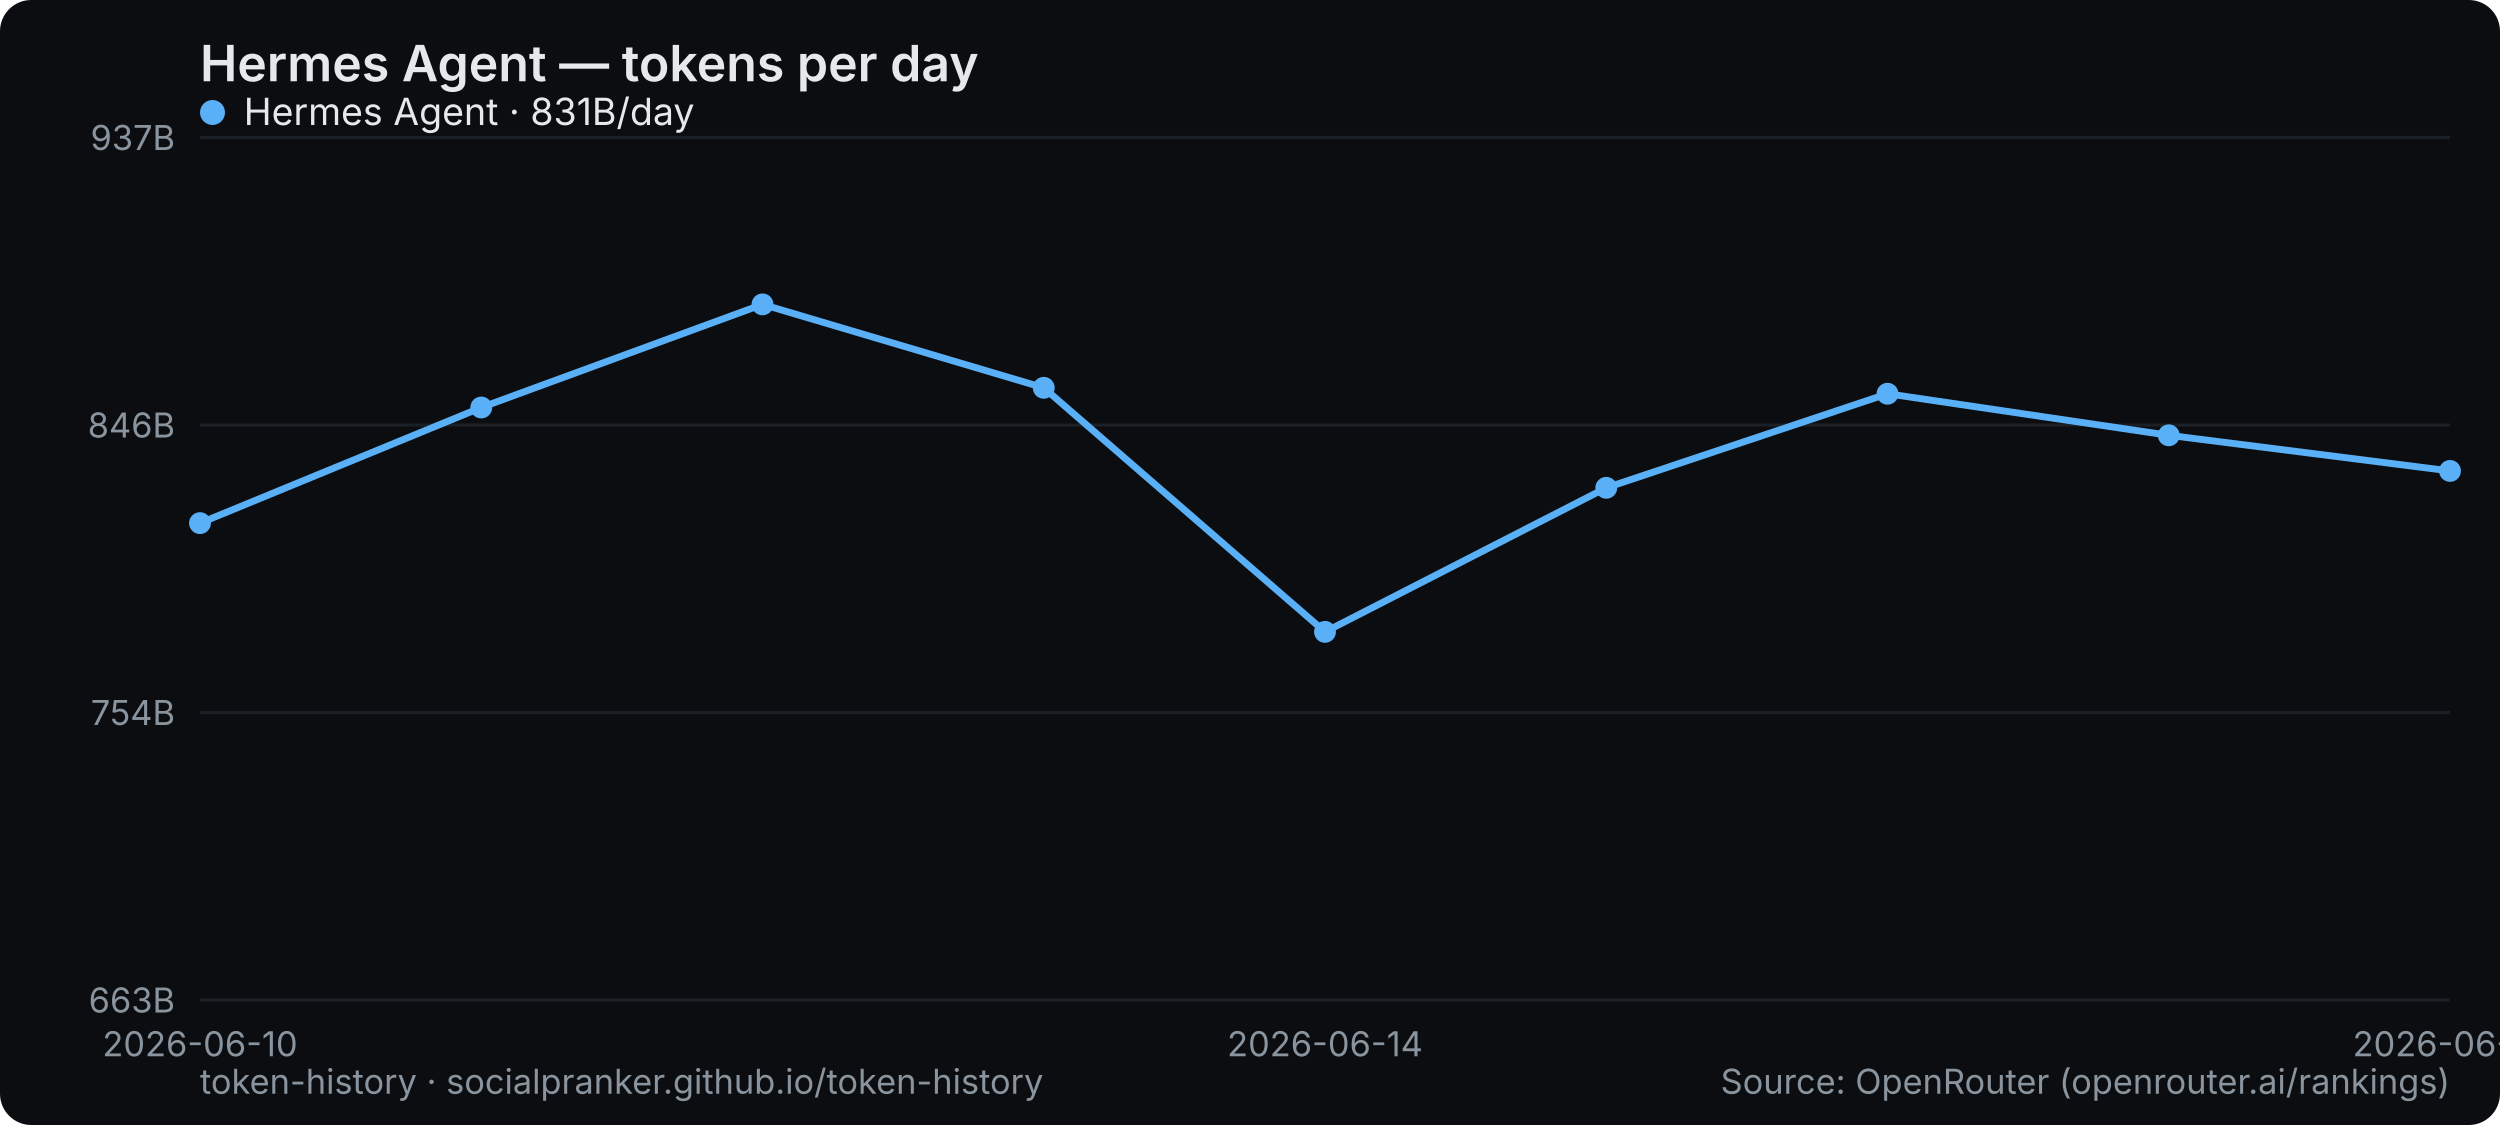
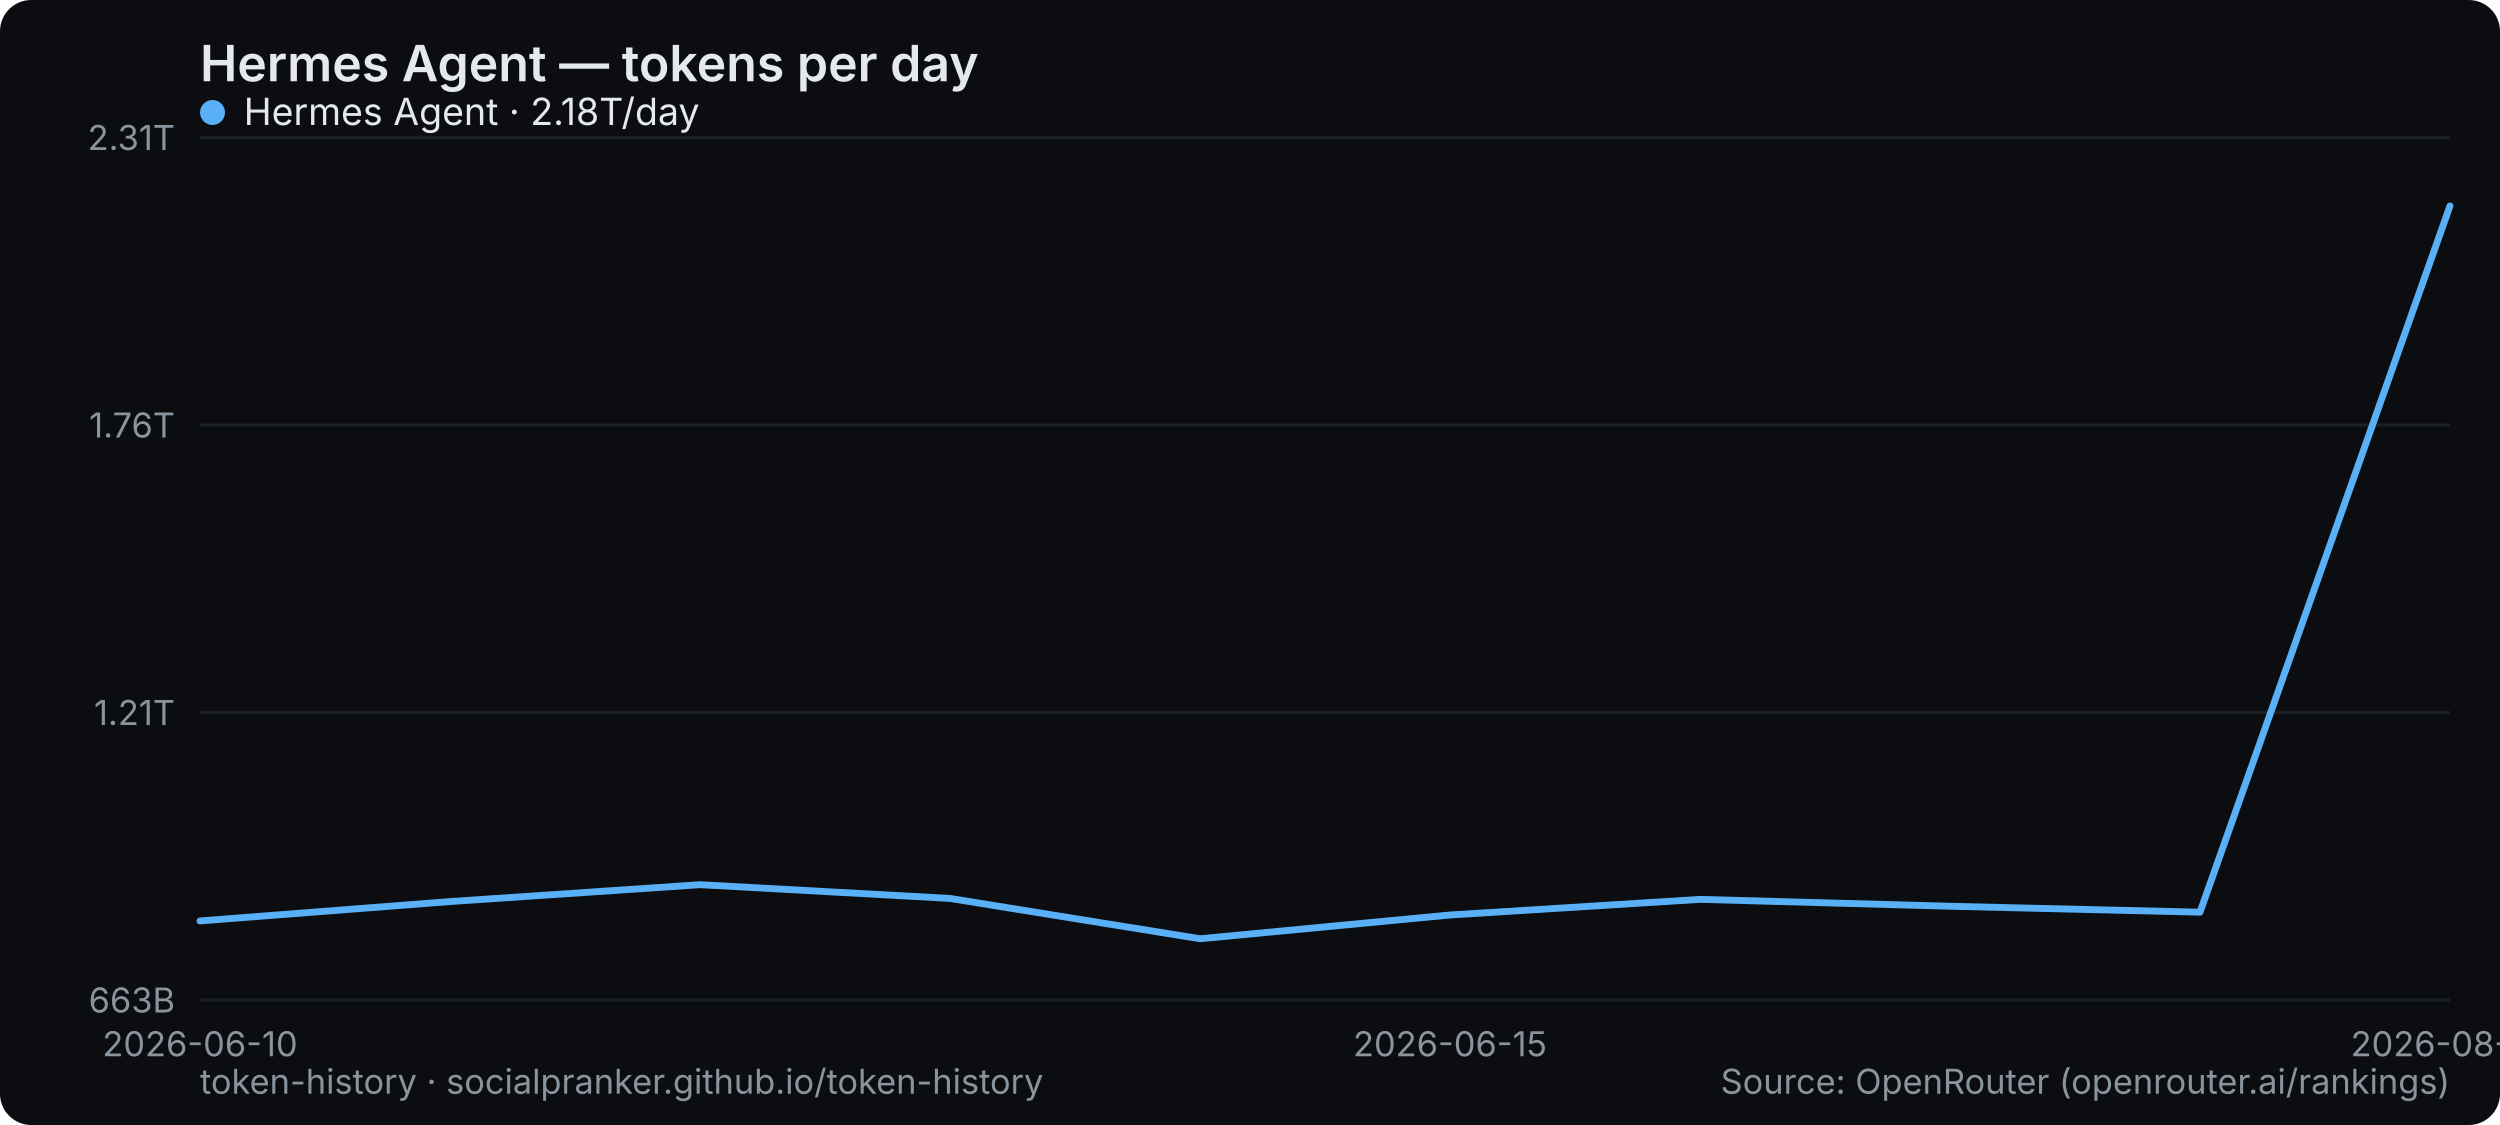
<svg xmlns="http://www.w3.org/2000/svg" width="800" height="360" viewBox="0 0 800 360" role="img" aria-label="Hermes Agent — tokens per day">
  <rect width="800" height="360" rx="10" fill="#0b0d10" />
  <text x="64" y="26" font-family="system-ui,-apple-system,Segoe UI,sans-serif" font-size="16" font-weight="600" fill="#e6e9ec">Hermes Agent — tokens per day</text>
  <line x1="64" y1="320" x2="784" y2="320" stroke="#1b2026" stroke-width="1" />
  <text x="56" y="324" text-anchor="end" font-family="system-ui,-apple-system,Segoe UI,sans-serif" font-size="11" fill="#8a949e">663B</text>
  <line x1="64" y1="228" x2="784" y2="228" stroke="#1b2026" stroke-width="1" />
-   <text x="56" y="232" text-anchor="end" font-family="system-ui,-apple-system,Segoe UI,sans-serif" font-size="11" fill="#8a949e">754B</text>
+   <text x="56" y="232" text-anchor="end" font-family="system-ui,-apple-system,Segoe UI,sans-serif" font-size="11" fill="#8a949e">1.21T</text>
  <line x1="64" y1="136" x2="784" y2="136" stroke="#1b2026" stroke-width="1" />
-   <text x="56" y="140" text-anchor="end" font-family="system-ui,-apple-system,Segoe UI,sans-serif" font-size="11" fill="#8a949e">846B</text>
+   <text x="56" y="140" text-anchor="end" font-family="system-ui,-apple-system,Segoe UI,sans-serif" font-size="11" fill="#8a949e">1.76T</text>
  <line x1="64" y1="44" x2="784" y2="44" stroke="#1b2026" stroke-width="1" />
-   <text x="56" y="48" text-anchor="end" font-family="system-ui,-apple-system,Segoe UI,sans-serif" font-size="11" fill="#8a949e">937B</text>
+   <text x="56" y="48" text-anchor="end" font-family="system-ui,-apple-system,Segoe UI,sans-serif" font-size="11" fill="#8a949e">2.31T</text>
  <text x="64" y="338" text-anchor="middle" font-family="system-ui,-apple-system,Segoe UI,sans-serif" font-size="11" fill="#8a949e">2026-06-10</text>
-   <text x="424" y="338" text-anchor="middle" font-family="system-ui,-apple-system,Segoe UI,sans-serif" font-size="11" fill="#8a949e">2026-06-14</text>
-   <text x="784" y="338" text-anchor="middle" font-family="system-ui,-apple-system,Segoe UI,sans-serif" font-size="11" fill="#8a949e">2026-06-18</text>
-   <polyline points="64.0,167.4 154.0,130.4 244.0,97.4 334.0,124.1 424.0,202.2 514.0,156.1 604.0,126.0 694.0,139.3 784.0,150.7" fill="none" stroke="#5ab0f7" stroke-width="2.2" stroke-linejoin="round" stroke-linecap="round" />
-   <circle cx="64.0" cy="167.4" r="3.5" fill="#5ab0f7" />
-   <circle cx="154.0" cy="130.4" r="3.5" fill="#5ab0f7" />
-   <circle cx="244.0" cy="97.4" r="3.5" fill="#5ab0f7" />
-   <circle cx="334.0" cy="124.1" r="3.5" fill="#5ab0f7" />
-   <circle cx="424.0" cy="202.2" r="3.5" fill="#5ab0f7" />
-   <circle cx="514.0" cy="156.1" r="3.5" fill="#5ab0f7" />
-   <circle cx="604.0" cy="126.0" r="3.5" fill="#5ab0f7" />
-   <circle cx="694.0" cy="139.3" r="3.5" fill="#5ab0f7" />
-   <circle cx="784.0" cy="150.7" r="3.5" fill="#5ab0f7" />
+   <text x="464" y="338" text-anchor="middle" font-family="system-ui,-apple-system,Segoe UI,sans-serif" font-size="11" fill="#8a949e">2026-06-15</text>
+   <text x="784" y="338" text-anchor="middle" font-family="system-ui,-apple-system,Segoe UI,sans-serif" font-size="11" fill="#8a949e">2026-08-27</text>
+   <polyline points="64.0,294.7 144.0,288.5 224.0,283.1 304.0,287.5 384.0,300.4 464.0,292.8 544.0,287.8 624.0,290.0 704.0,291.9 784.0,65.9" fill="none" stroke="#5ab0f7" stroke-width="2.2" stroke-linejoin="round" stroke-linecap="round" />
  <g font-family="system-ui,-apple-system,Segoe UI,sans-serif" font-size="12">
    <circle cx="68" cy="36" r="4" fill="#5ab0f7" />
-     <text x="78" y="40" fill="#e6e9ec">Hermes Agent · 831B/day</text>
+     <text x="78" y="40" fill="#e6e9ec">Hermes Agent · 2.18T/day</text>
  </g>
  <text x="64" y="350" font-family="system-ui,-apple-system,Segoe UI,sans-serif" font-size="11" fill="#8a949e">token-history · socialpranker.github.io/token-history</text>
  <text x="784" y="350" text-anchor="end" font-family="system-ui,-apple-system,Segoe UI,sans-serif" font-size="11" fill="#8a949e">Source: OpenRouter (openrouter.ai/rankings)</text>
</svg>
